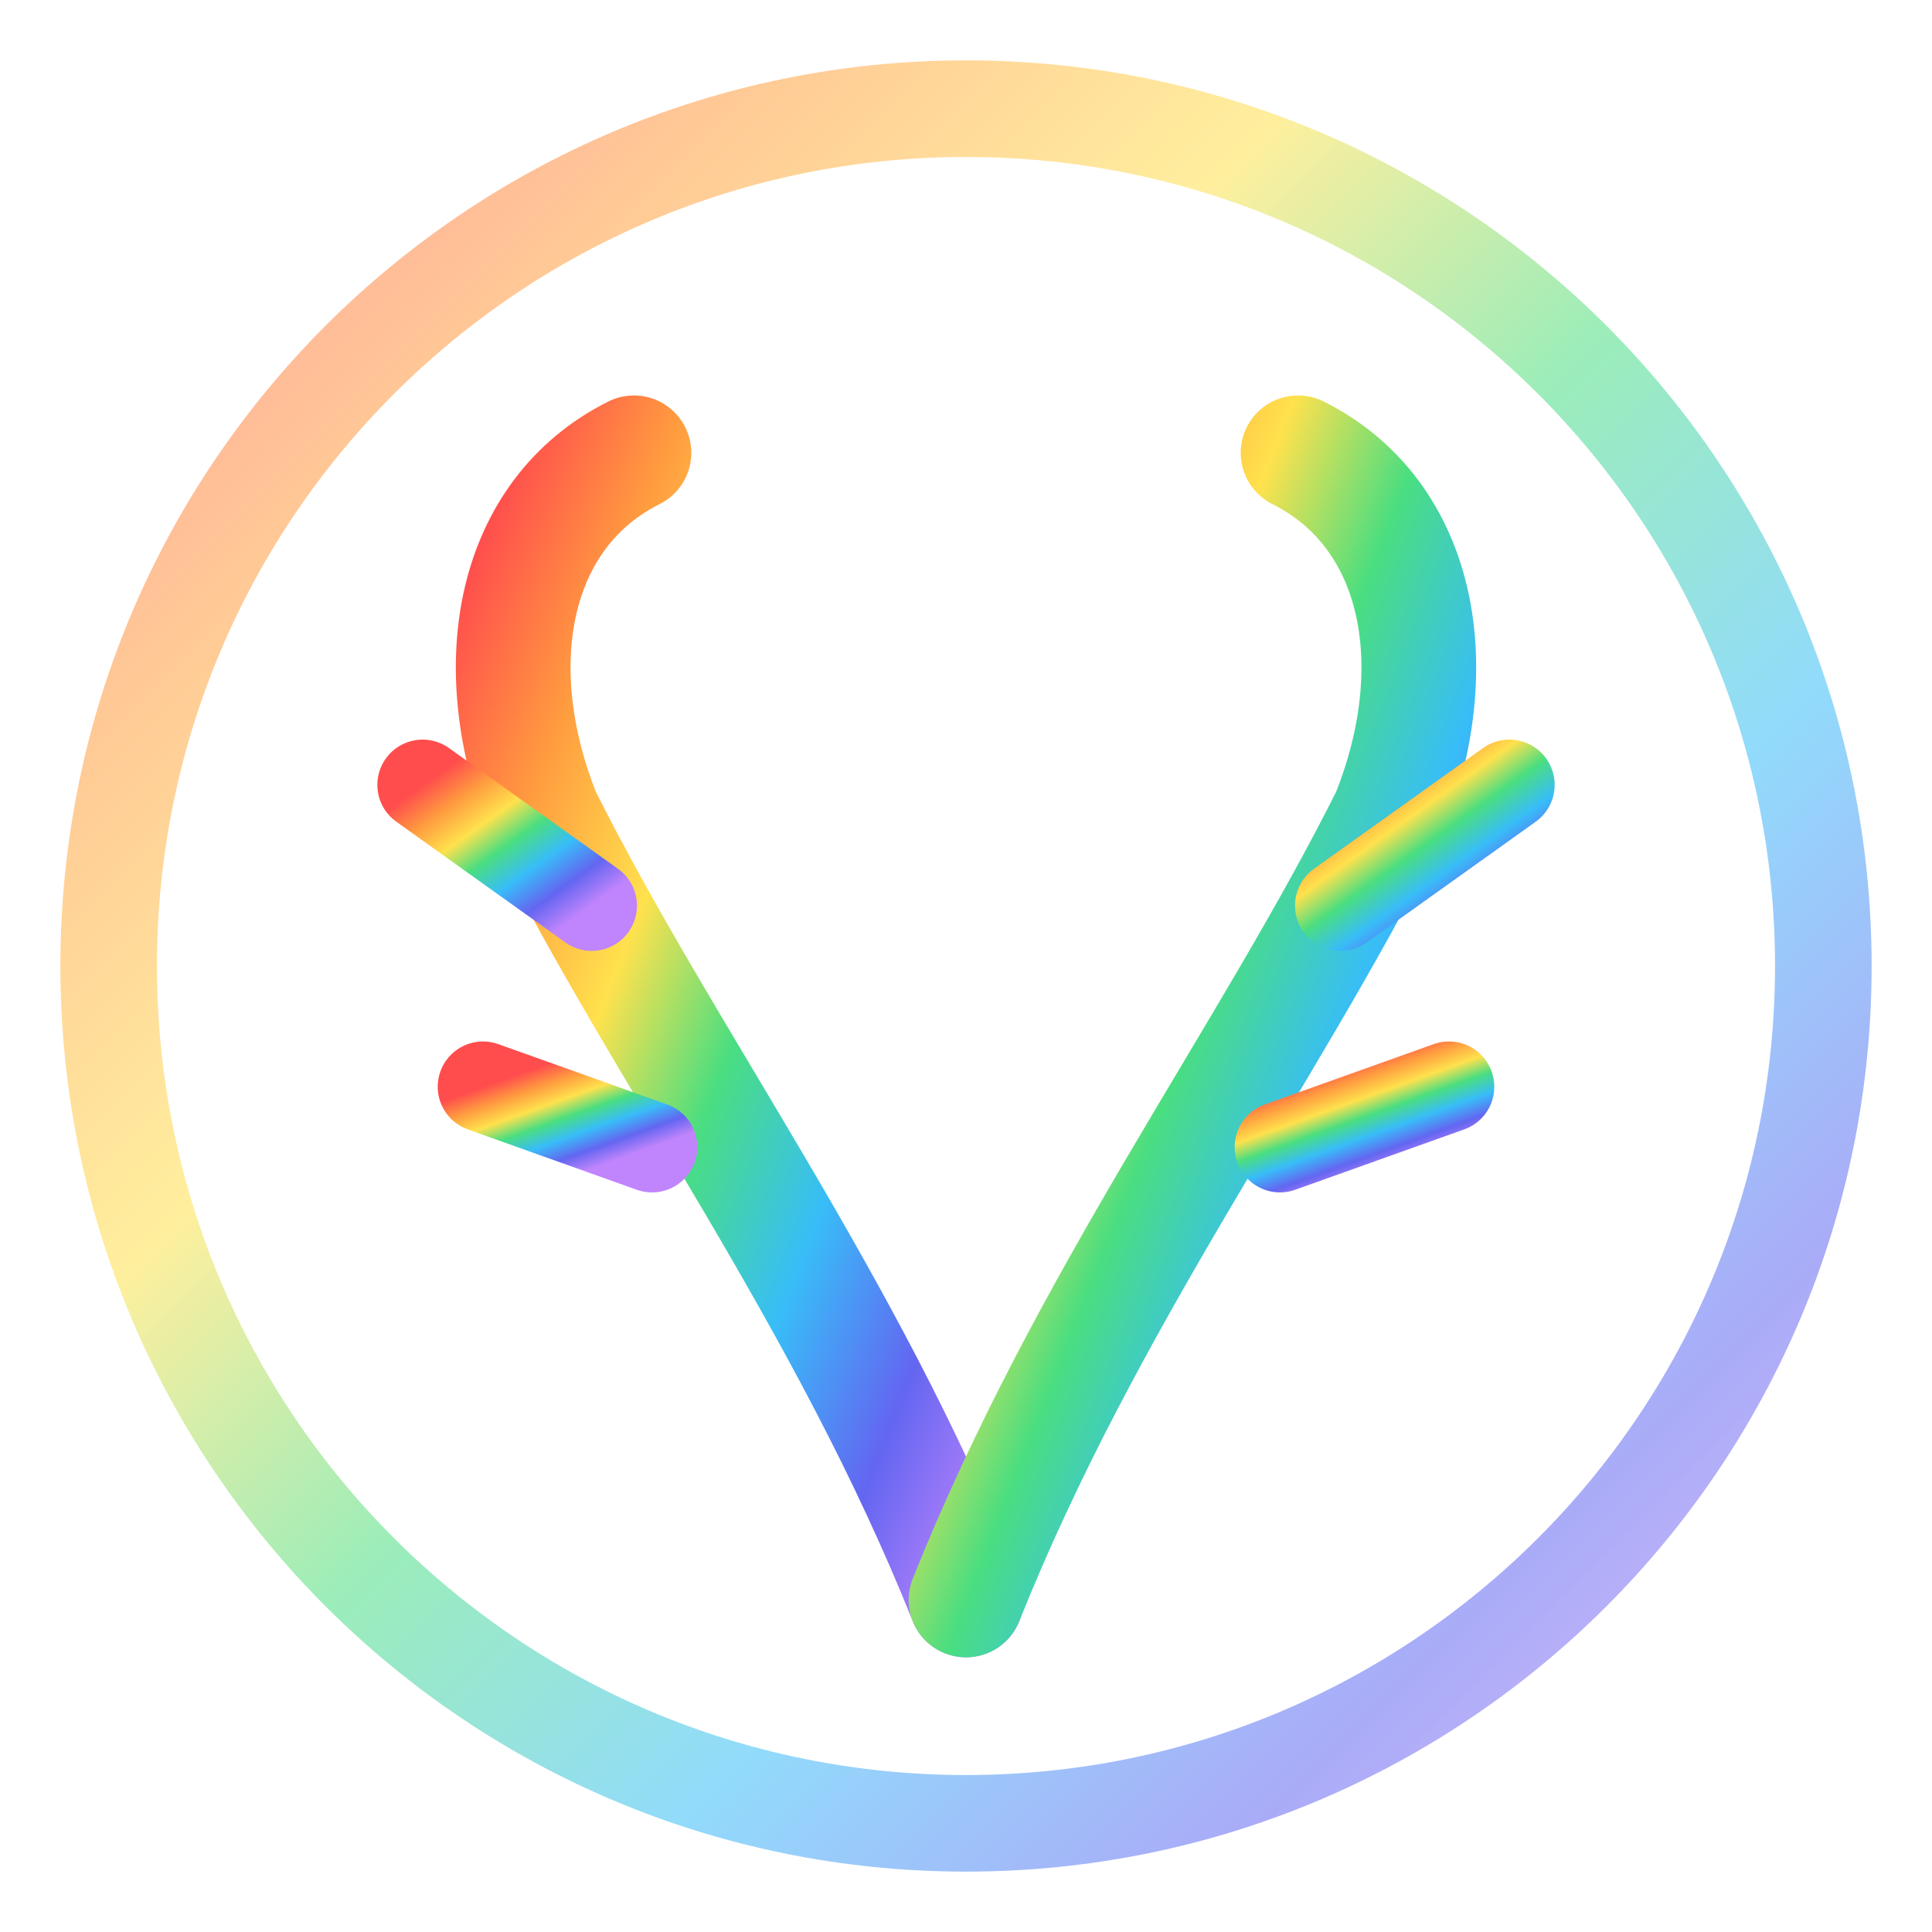
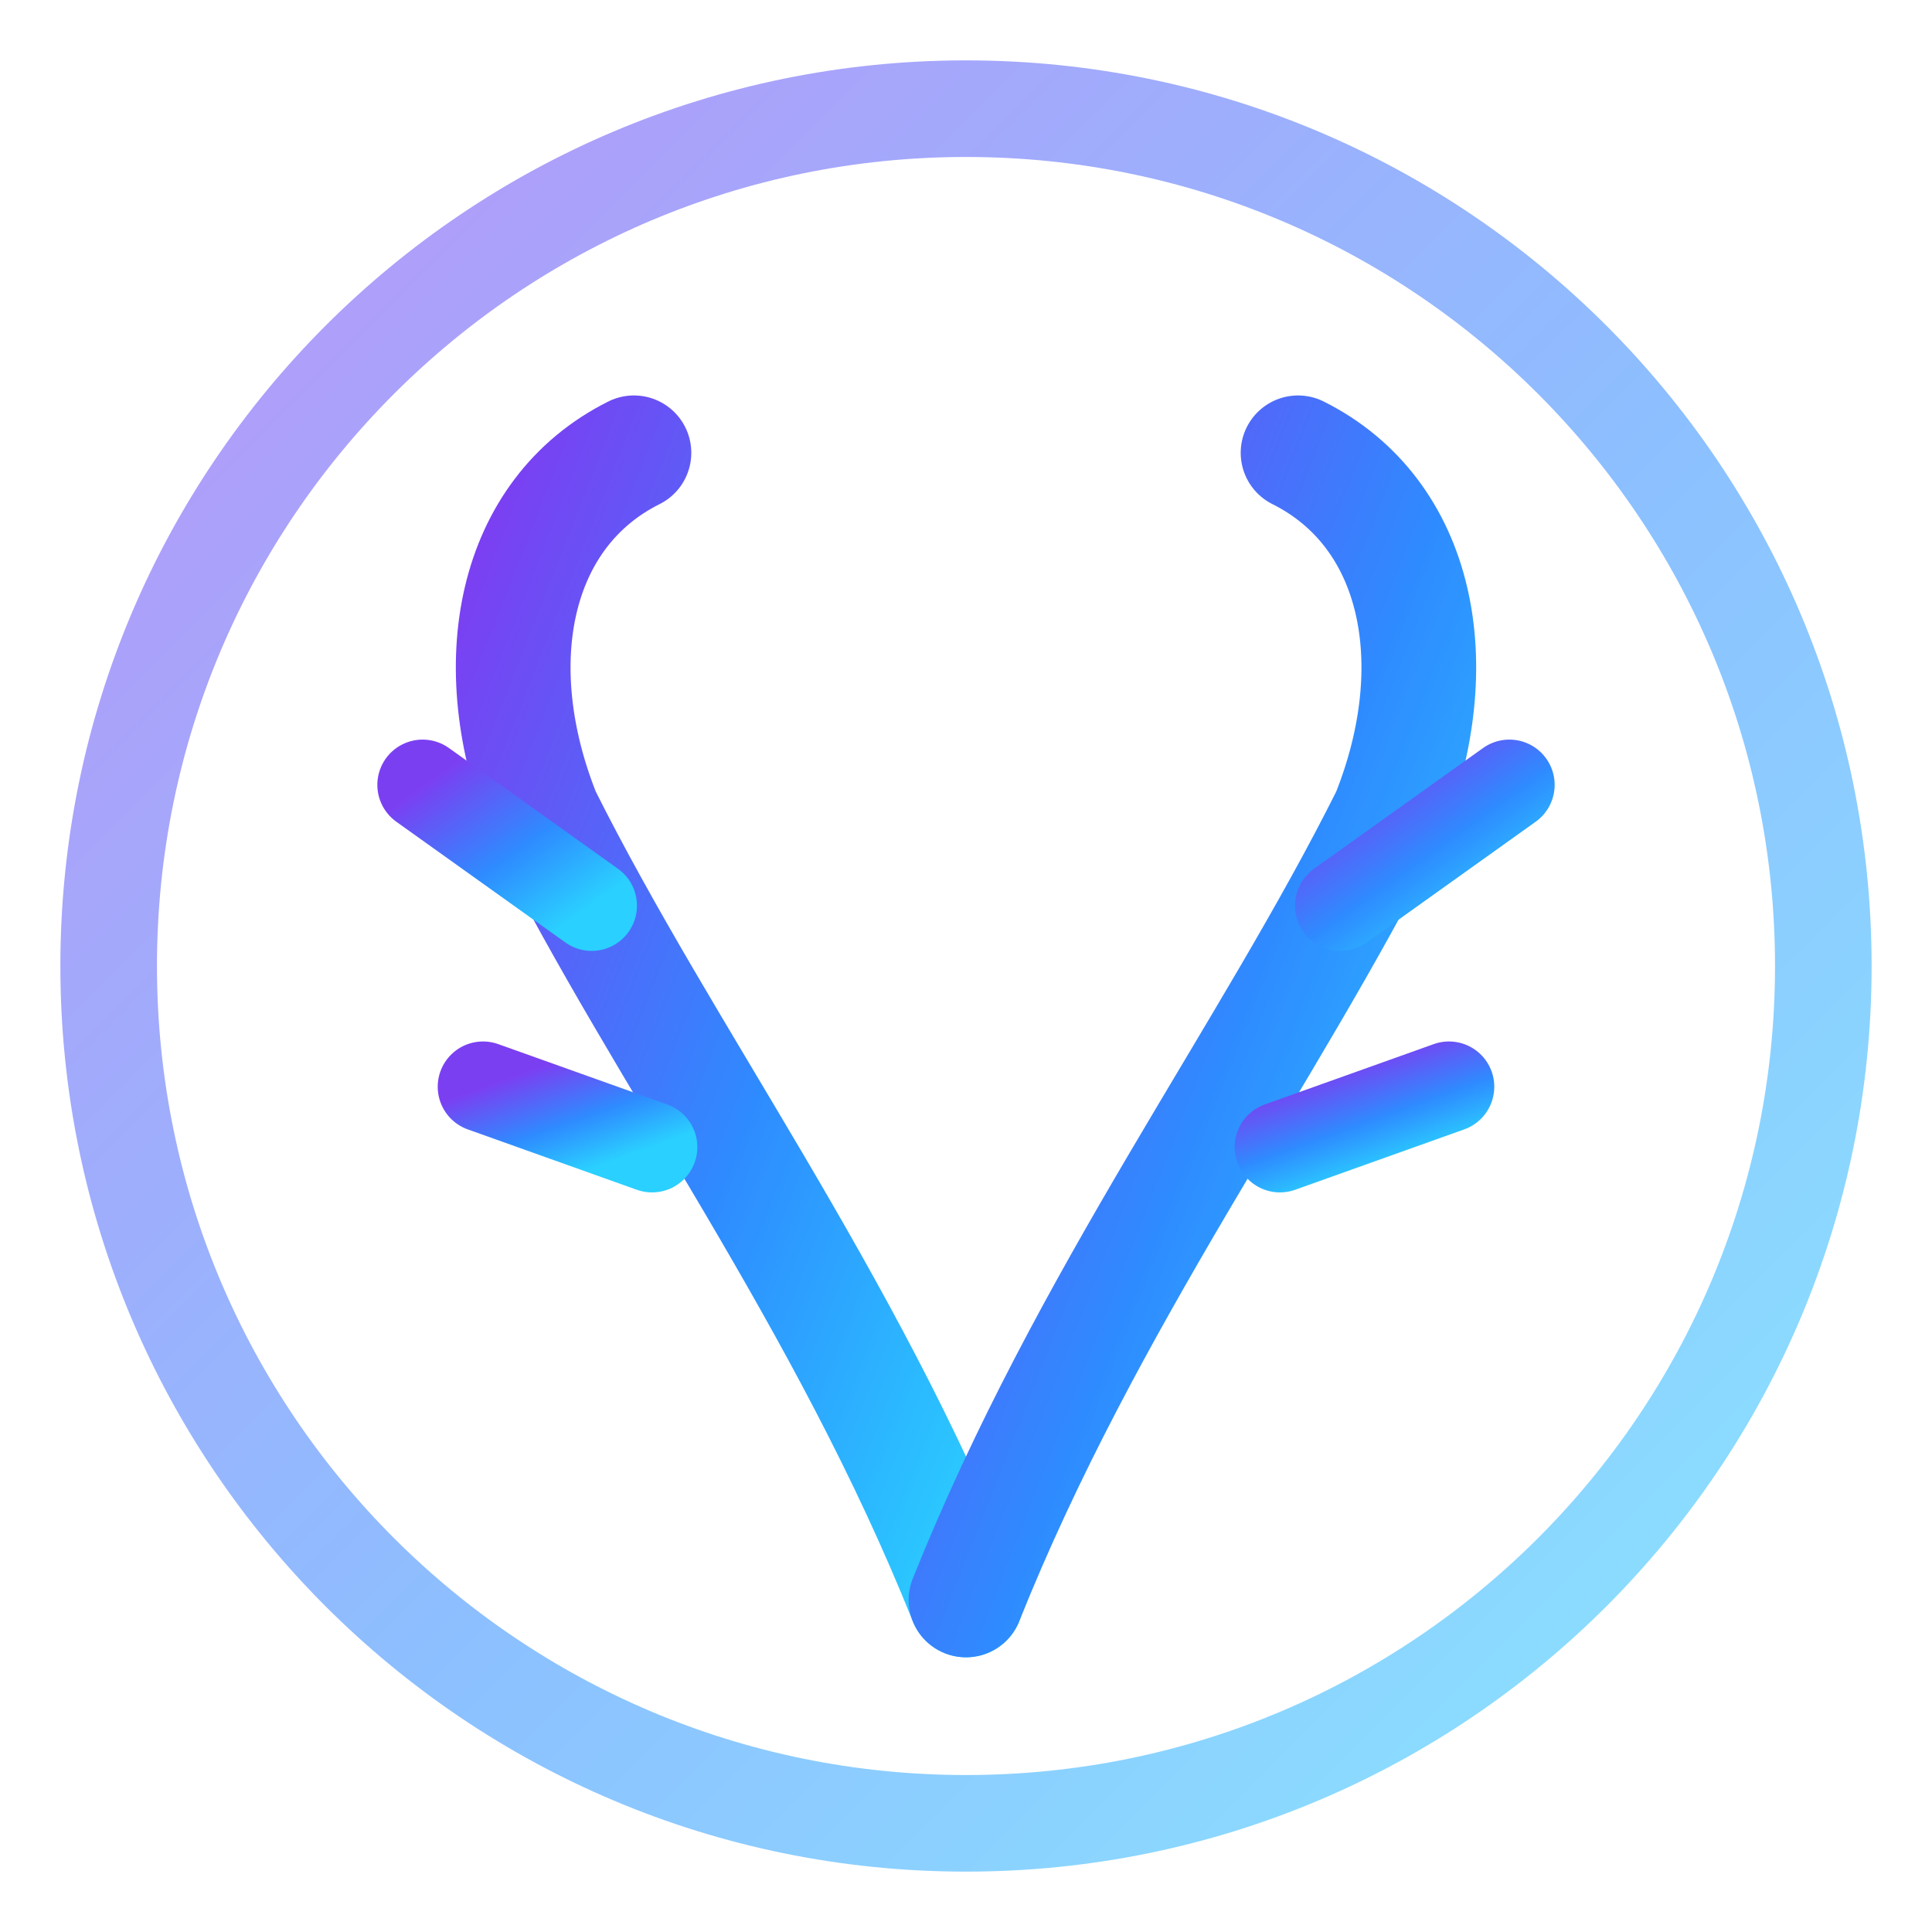
<svg xmlns="http://www.w3.org/2000/svg" viewBox="0 0 32 32">
  <defs>
    <linearGradient id="g" x1="0" y1="0" x2="1" y2="1">
-       <stop offset="0" stop-color="#ff4d4d" />
-       <stop offset="0.17" stop-color="#ff9c3f" />
-       <stop offset="0.34" stop-color="#ffe14d" />
-       <stop offset="0.5" stop-color="#4ade80" />
-       <stop offset="0.67" stop-color="#38bdf8" />
-       <stop offset="0.84" stop-color="#6366f1" />
-       <stop offset="1" stop-color="#c084fc" />
+       <stop offset="0" stop-color="#7b3ff2" />
+       <stop offset="0.55" stop-color="#2e8bff" />
+       <stop offset="1" stop-color="#2ad0ff" />
    </linearGradient>
  </defs>
  <circle cx="16" cy="16" r="14.2" fill="none" stroke="url(#g)" stroke-width="1.6" opacity="0.55" />
  <g transform="translate(0,5.5)" fill="none" stroke="url(#g)" stroke-linecap="round">
    <path d="M16 21 C14 16 11 12 9 8 C8 5.5 8.5 3 10.5 2" stroke-width="1.9" />
    <path d="M9.8 9.5 L7 7.5" stroke-width="1.5" />
    <path d="M10.8 13.5 L8 12.5" stroke-width="1.5" />
    <path d="M16 21 C18 16 21 12 23 8 C24 5.5 23.5 3 21.5 2" stroke-width="1.9" />
    <path d="M22.2 9.5 L25 7.5" stroke-width="1.5" />
    <path d="M21.2 13.5 L24 12.5" stroke-width="1.5" />
  </g>
</svg>
